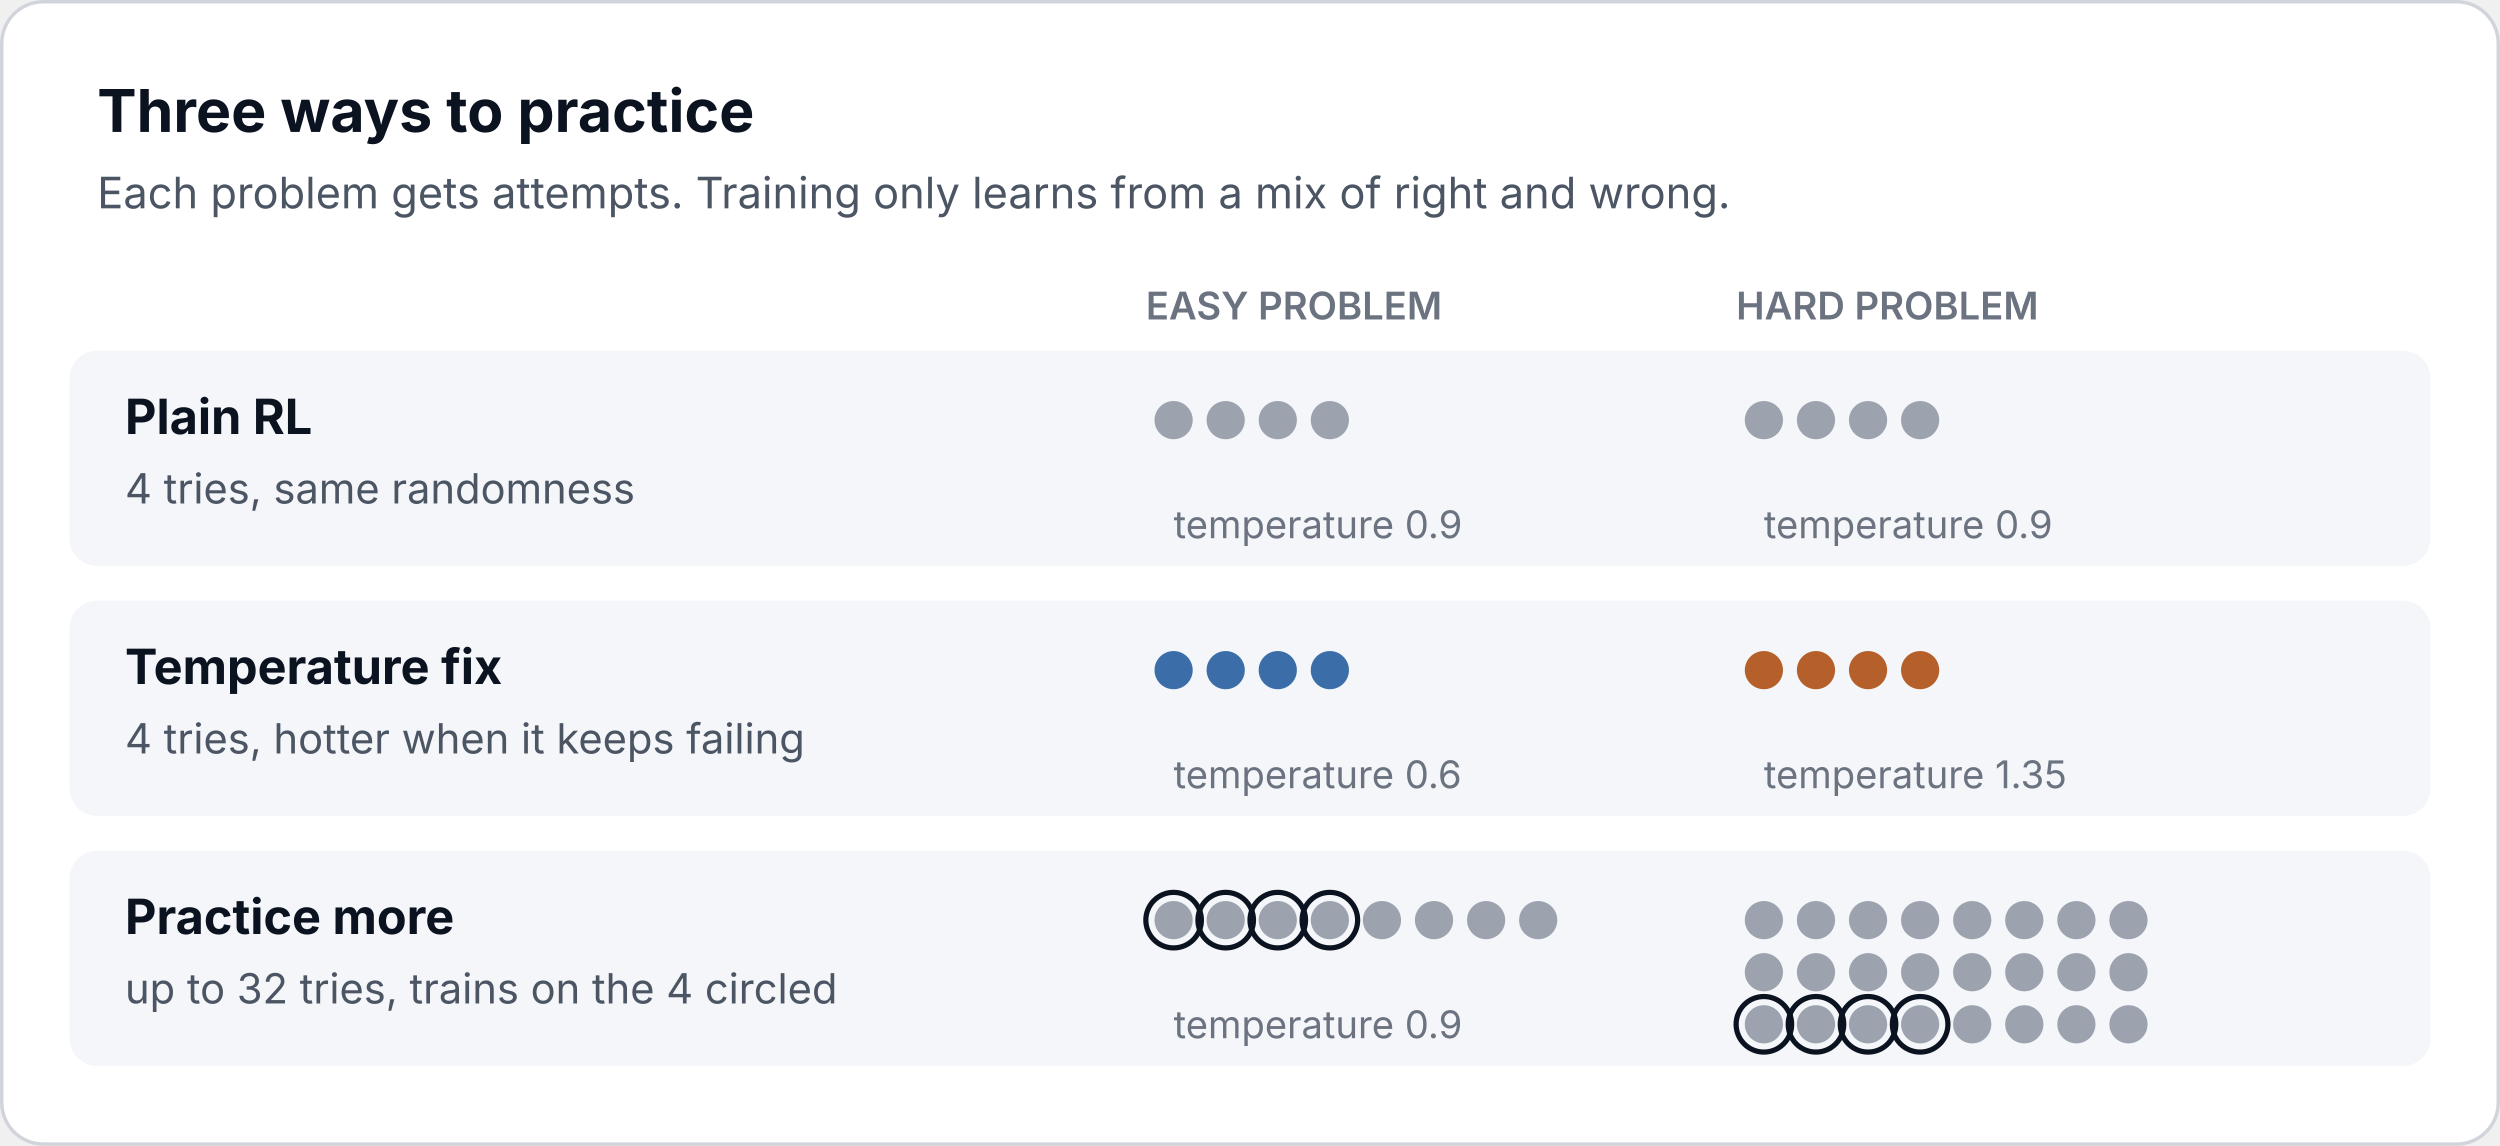
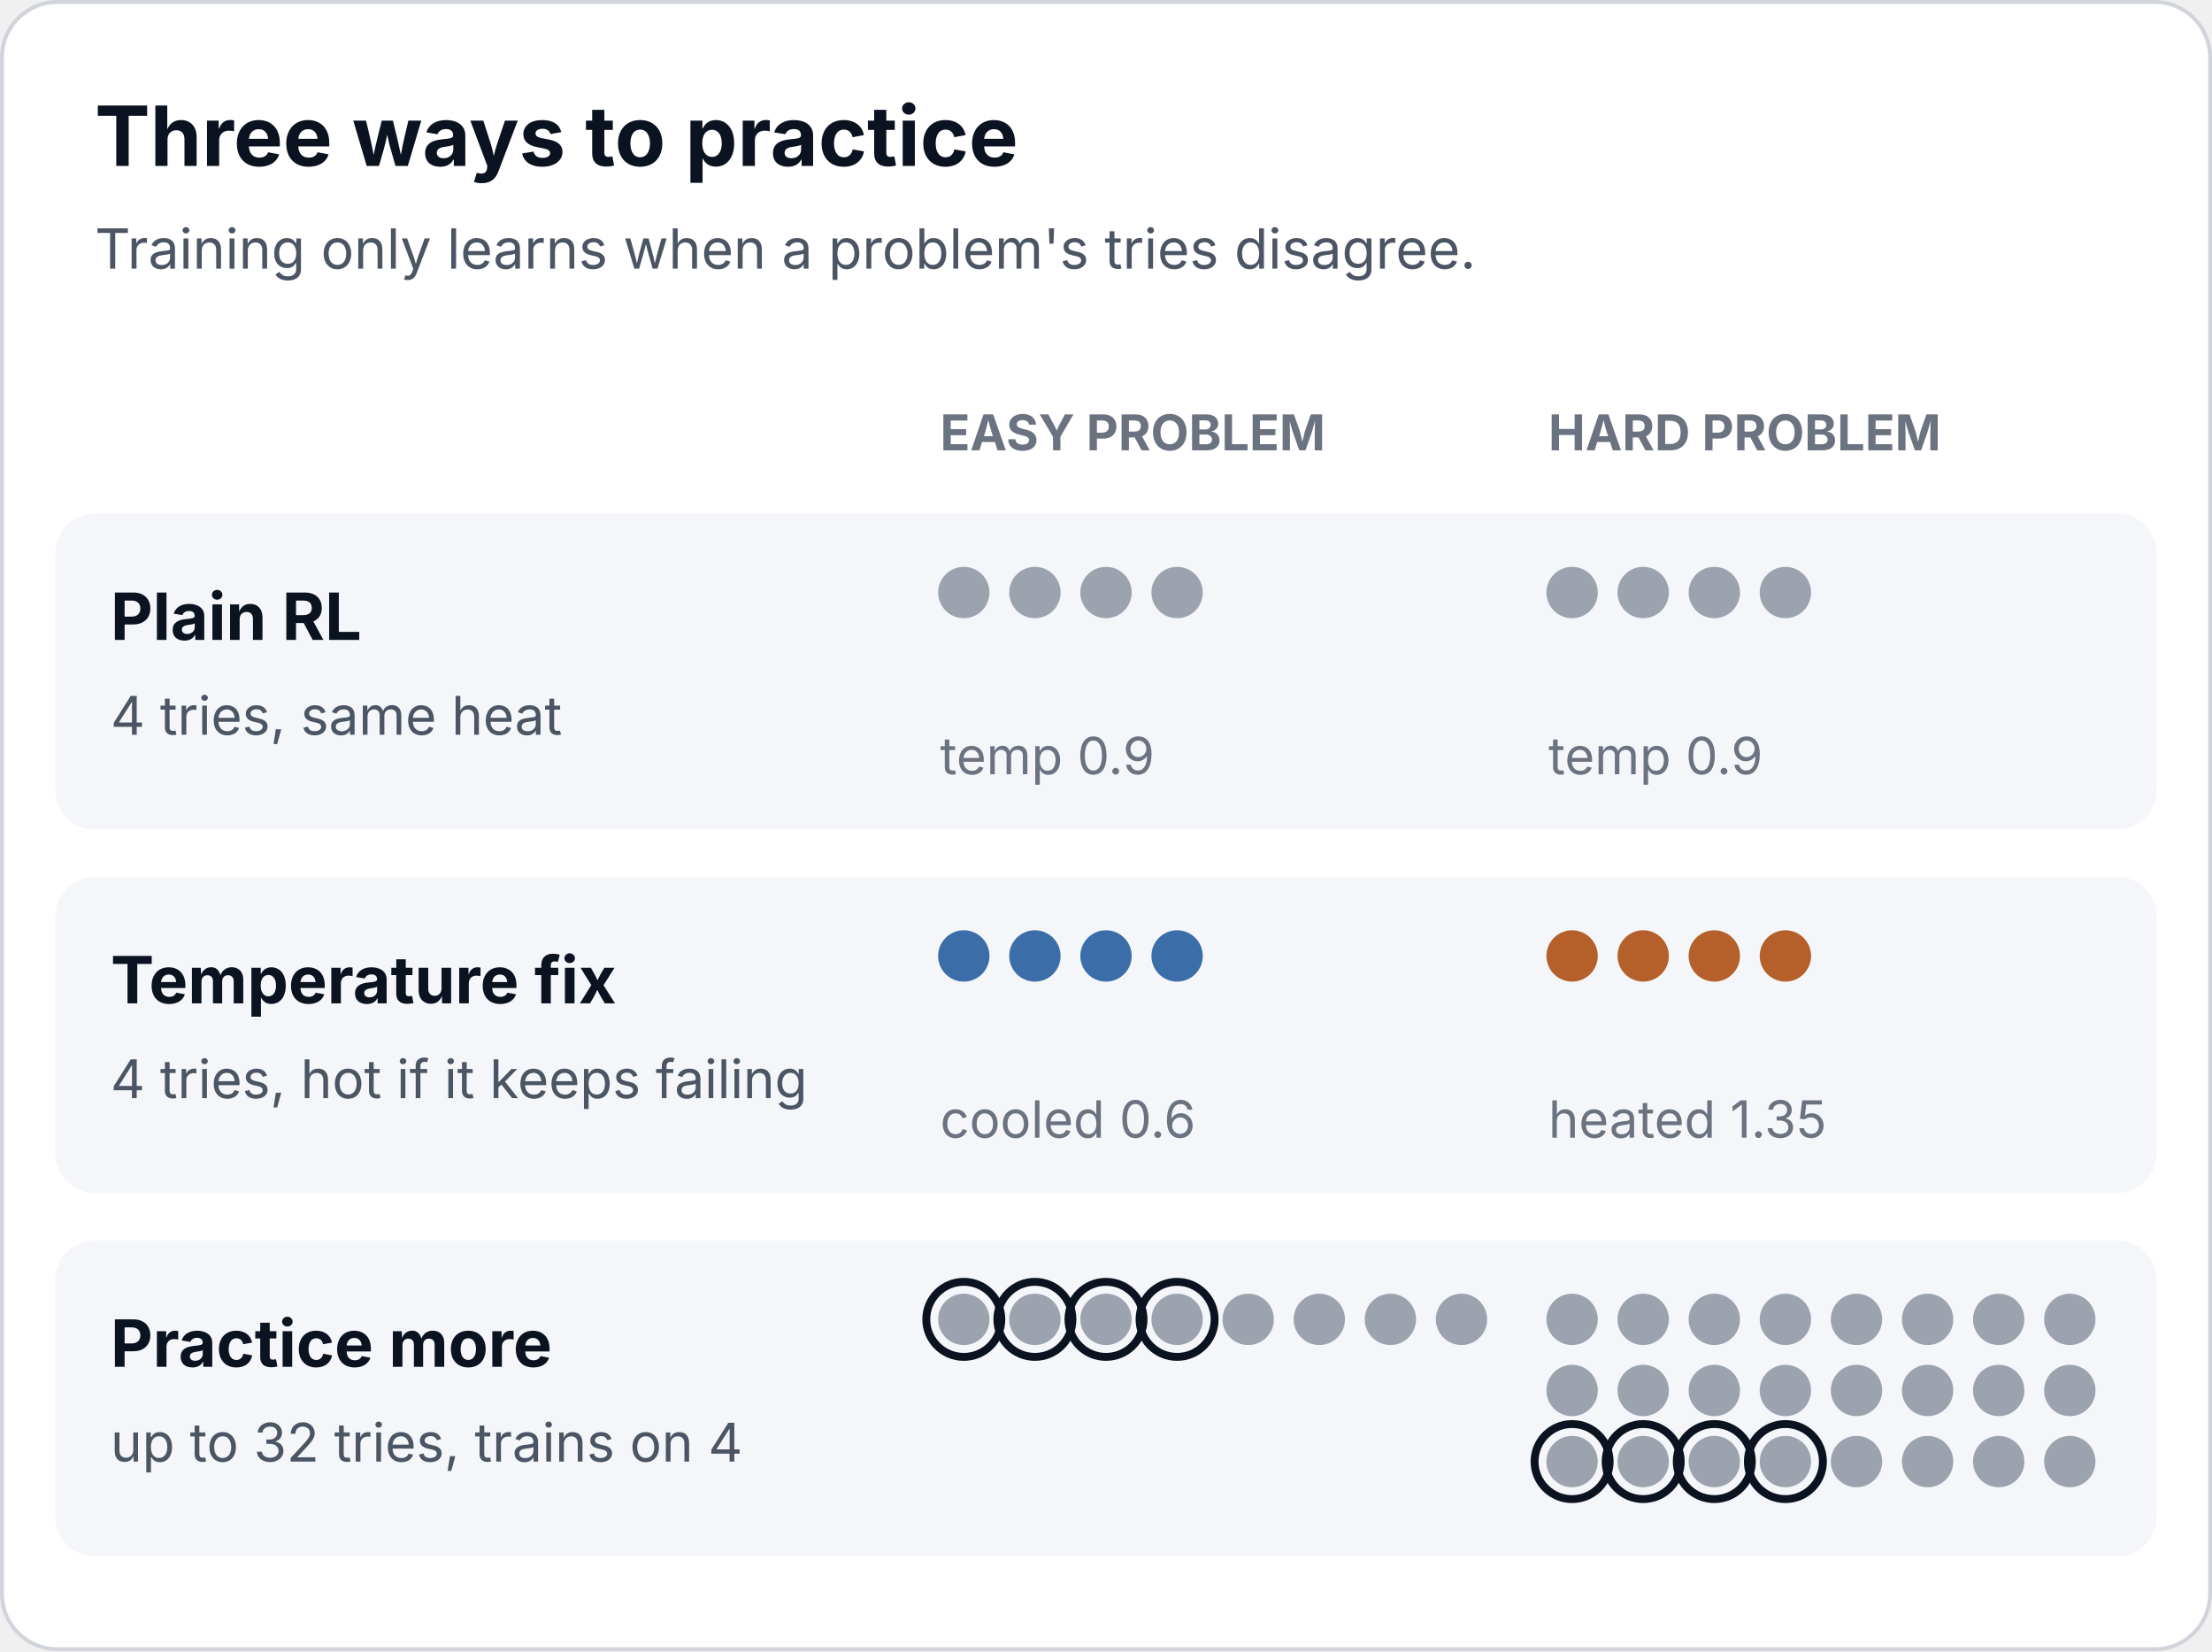
- <svg xmlns="http://www.w3.org/2000/svg" viewBox="0 0 720 330" width="720" height="330">
-   <rect x="0.5" y="0.5" width="719" height="329" rx="12" fill="#FFFFFF" stroke="#D1D5DB" />
-   <text x="28" y="38" font-family="ui-sans-serif, system-ui, -apple-system, 'Segoe UI', Inter, sans-serif" font-size="17" font-weight="700" fill="#0B1220" text-anchor="start">Three ways to practice</text>
-   <text x="28" y="60" font-family="ui-sans-serif, system-ui, -apple-system, 'Segoe UI', Inter, sans-serif" font-size="12.5" font-weight="400" fill="#4B5563" text-anchor="start">Each problem gets attempts. Training only learns from a mix of right and wrong.</text>
-   <text x="330" y="92" font-family="ui-sans-serif, system-ui, -apple-system, 'Segoe UI', Inter, sans-serif" font-size="11" font-weight="600" fill="#6B7280" text-anchor="start">EASY PROBLEM</text>
-   <text x="500" y="92" font-family="ui-sans-serif, system-ui, -apple-system, 'Segoe UI', Inter, sans-serif" font-size="11" font-weight="600" fill="#6B7280" text-anchor="start">HARD PROBLEM</text>
-   <rect x="20" y="101" width="680" height="62" rx="8" fill="#F4F6F9" stroke="none" />
-   <text x="36" y="125" font-family="ui-sans-serif, system-ui, -apple-system, 'Segoe UI', Inter, sans-serif" font-size="14" font-weight="700" fill="#0B1220" text-anchor="start">Plain RL</text>
-   <text x="36" y="145" font-family="ui-sans-serif, system-ui, -apple-system, 'Segoe UI', Inter, sans-serif" font-size="12" font-weight="400" fill="#4B5563" text-anchor="start">4 tries, same randomness</text>
-   <circle cx="338" cy="121" r="5.5" fill="#9CA3AF" stroke="none" stroke-width="1.5" />
-   <circle cx="353" cy="121" r="5.5" fill="#9CA3AF" stroke="none" stroke-width="1.5" />
-   <circle cx="368" cy="121" r="5.5" fill="#9CA3AF" stroke="none" stroke-width="1.5" />
-   <circle cx="383" cy="121" r="5.5" fill="#9CA3AF" stroke="none" stroke-width="1.5" />
-   <circle cx="508" cy="121" r="5.5" fill="#9CA3AF" stroke="none" stroke-width="1.5" />
-   <circle cx="523" cy="121" r="5.5" fill="#9CA3AF" stroke="none" stroke-width="1.5" />
-   <circle cx="538" cy="121" r="5.5" fill="#9CA3AF" stroke="none" stroke-width="1.5" />
-   <circle cx="553" cy="121" r="5.5" fill="#9CA3AF" stroke="none" stroke-width="1.5" />
-   <text x="338" y="155" font-family="ui-sans-serif, system-ui, -apple-system, 'Segoe UI', Inter, sans-serif" font-size="11" font-weight="400" fill="#6B7280" text-anchor="start">temperature 0.9</text>
-   <text x="508" y="155" font-family="ui-sans-serif, system-ui, -apple-system, 'Segoe UI', Inter, sans-serif" font-size="11" font-weight="400" fill="#6B7280" text-anchor="start">temperature 0.9</text>
-   <rect x="20" y="173" width="680" height="62" rx="8" fill="#F4F6F9" stroke="none" />
-   <text x="36" y="197" font-family="ui-sans-serif, system-ui, -apple-system, 'Segoe UI', Inter, sans-serif" font-size="14" font-weight="700" fill="#0B1220" text-anchor="start">Temperature fix</text>
-   <text x="36" y="217" font-family="ui-sans-serif, system-ui, -apple-system, 'Segoe UI', Inter, sans-serif" font-size="12" font-weight="400" fill="#4B5563" text-anchor="start">4 tries, hotter when it keeps failing</text>
-   <circle cx="338" cy="193" r="5.5" fill="#3B6EA8" stroke="none" stroke-width="1.5" />
-   <circle cx="353" cy="193" r="5.5" fill="#3B6EA8" stroke="none" stroke-width="1.5" />
-   <circle cx="368" cy="193" r="5.5" fill="#3B6EA8" stroke="none" stroke-width="1.5" />
-   <circle cx="383" cy="193" r="5.5" fill="#3B6EA8" stroke="none" stroke-width="1.5" />
-   <circle cx="508" cy="193" r="5.5" fill="#B5602A" stroke="none" stroke-width="1.5" />
-   <circle cx="523" cy="193" r="5.5" fill="#B5602A" stroke="none" stroke-width="1.5" />
-   <circle cx="538" cy="193" r="5.5" fill="#B5602A" stroke="none" stroke-width="1.5" />
-   <circle cx="553" cy="193" r="5.5" fill="#B5602A" stroke="none" stroke-width="1.5" />
-   <text x="338" y="227" font-family="ui-sans-serif, system-ui, -apple-system, 'Segoe UI', Inter, sans-serif" font-size="11" font-weight="400" fill="#6B7280" text-anchor="start">temperature 0.6</text>
-   <text x="508" y="227" font-family="ui-sans-serif, system-ui, -apple-system, 'Segoe UI', Inter, sans-serif" font-size="11" font-weight="400" fill="#6B7280" text-anchor="start">temperature 1.35</text>
-   <rect x="20" y="245" width="680" height="62" rx="8" fill="#F4F6F9" stroke="none" />
-   <text x="36" y="269" font-family="ui-sans-serif, system-ui, -apple-system, 'Segoe UI', Inter, sans-serif" font-size="14" font-weight="700" fill="#0B1220" text-anchor="start">Practice more</text>
-   <text x="36" y="289" font-family="ui-sans-serif, system-ui, -apple-system, 'Segoe UI', Inter, sans-serif" font-size="12" font-weight="400" fill="#4B5563" text-anchor="start">up to 32 tries, trains on the 4 circled</text>
-   <circle cx="338" cy="265" r="5.5" fill="#9CA3AF" stroke="none" stroke-width="1.5" />
-   <circle cx="353" cy="265" r="5.5" fill="#9CA3AF" stroke="none" stroke-width="1.5" />
-   <circle cx="368" cy="265" r="5.5" fill="#9CA3AF" stroke="none" stroke-width="1.5" />
-   <circle cx="383" cy="265" r="5.5" fill="#9CA3AF" stroke="none" stroke-width="1.5" />
-   <circle cx="398" cy="265" r="5.5" fill="#9CA3AF" stroke="none" stroke-width="1.5" />
-   <circle cx="413" cy="265" r="5.5" fill="#9CA3AF" stroke="none" stroke-width="1.5" />
-   <circle cx="428" cy="265" r="5.5" fill="#9CA3AF" stroke="none" stroke-width="1.5" />
-   <circle cx="443" cy="265" r="5.5" fill="#9CA3AF" stroke="none" stroke-width="1.5" />
-   <circle cx="508" cy="265" r="5.5" fill="#9CA3AF" stroke="none" stroke-width="1.5" />
-   <circle cx="523" cy="265" r="5.5" fill="#9CA3AF" stroke="none" stroke-width="1.5" />
-   <circle cx="538" cy="265" r="5.5" fill="#9CA3AF" stroke="none" stroke-width="1.5" />
-   <circle cx="553" cy="265" r="5.5" fill="#9CA3AF" stroke="none" stroke-width="1.5" />
-   <circle cx="568" cy="265" r="5.5" fill="#9CA3AF" stroke="none" stroke-width="1.5" />
-   <circle cx="583" cy="265" r="5.5" fill="#9CA3AF" stroke="none" stroke-width="1.5" />
-   <circle cx="598" cy="265" r="5.5" fill="#9CA3AF" stroke="none" stroke-width="1.5" />
-   <circle cx="613" cy="265" r="5.5" fill="#9CA3AF" stroke="none" stroke-width="1.5" />
-   <circle cx="508" cy="280" r="5.5" fill="#9CA3AF" stroke="none" stroke-width="1.5" />
-   <circle cx="523" cy="280" r="5.5" fill="#9CA3AF" stroke="none" stroke-width="1.5" />
-   <circle cx="538" cy="280" r="5.5" fill="#9CA3AF" stroke="none" stroke-width="1.5" />
-   <circle cx="553" cy="280" r="5.5" fill="#9CA3AF" stroke="none" stroke-width="1.5" />
-   <circle cx="568" cy="280" r="5.5" fill="#9CA3AF" stroke="none" stroke-width="1.5" />
-   <circle cx="583" cy="280" r="5.5" fill="#9CA3AF" stroke="none" stroke-width="1.5" />
-   <circle cx="598" cy="280" r="5.5" fill="#9CA3AF" stroke="none" stroke-width="1.5" />
-   <circle cx="613" cy="280" r="5.5" fill="#9CA3AF" stroke="none" stroke-width="1.5" />
-   <circle cx="508" cy="295" r="5.5" fill="#9CA3AF" stroke="none" stroke-width="1.5" />
-   <circle cx="523" cy="295" r="5.5" fill="#9CA3AF" stroke="none" stroke-width="1.5" />
-   <circle cx="538" cy="295" r="5.5" fill="#9CA3AF" stroke="none" stroke-width="1.5" />
-   <circle cx="553" cy="295" r="5.5" fill="#9CA3AF" stroke="none" stroke-width="1.5" />
-   <circle cx="568" cy="295" r="5.5" fill="#9CA3AF" stroke="none" stroke-width="1.5" />
-   <circle cx="583" cy="295" r="5.5" fill="#9CA3AF" stroke="none" stroke-width="1.5" />
-   <circle cx="598" cy="295" r="5.5" fill="#9CA3AF" stroke="none" stroke-width="1.5" />
-   <circle cx="613" cy="295" r="5.5" fill="#9CA3AF" stroke="none" stroke-width="1.5" />
-   <text x="338" y="299" font-family="ui-sans-serif, system-ui, -apple-system, 'Segoe UI', Inter, sans-serif" font-size="11" font-weight="400" fill="#6B7280" text-anchor="start">temperature 0.9</text>
-   <circle cx="508" cy="295" r="8" fill="none" stroke="#0B1220" stroke-width="1.5" />
-   <circle cx="338" cy="265" r="8" fill="none" stroke="#0B1220" stroke-width="1.5" />
-   <circle cx="523" cy="295" r="8" fill="none" stroke="#0B1220" stroke-width="1.5" />
-   <circle cx="353" cy="265" r="8" fill="none" stroke="#0B1220" stroke-width="1.5" />
-   <circle cx="538" cy="295" r="8" fill="none" stroke="#0B1220" stroke-width="1.5" />
-   <circle cx="368" cy="265" r="8" fill="none" stroke="#0B1220" stroke-width="1.5" />
-   <circle cx="553" cy="295" r="8" fill="none" stroke="#0B1220" stroke-width="1.5" />
-   <circle cx="383" cy="265" r="8" fill="none" stroke="#0B1220" stroke-width="1.5" />
+ <svg xmlns="http://www.w3.org/2000/svg" viewBox="0 0 560 418" width="560" height="418">
+   <rect x="0.5" y="0.5" width="559" height="417" rx="14" fill="#FFFFFF" stroke="#D1D5DB" />
+   <text x="24" y="42" font-family="ui-sans-serif, system-ui, -apple-system, 'Segoe UI', Inter, sans-serif" font-size="21" font-weight="700" fill="#0B1220" text-anchor="start">Three ways to practice</text>
+   <text x="24" y="68" font-family="ui-sans-serif, system-ui, -apple-system, 'Segoe UI', Inter, sans-serif" font-size="14" font-weight="400" fill="#4B5563" text-anchor="start">Training only learns when a problem's tries disagree.</text>
+   <text x="238" y="114" font-family="ui-sans-serif, system-ui, -apple-system, 'Segoe UI', Inter, sans-serif" font-size="12.5" font-weight="700" fill="#6B7280" text-anchor="start">EASY PROBLEM</text>
+   <text x="392" y="114" font-family="ui-sans-serif, system-ui, -apple-system, 'Segoe UI', Inter, sans-serif" font-size="12.5" font-weight="700" fill="#6B7280" text-anchor="start">HARD PROBLEM</text>
+   <rect x="14" y="130" width="532" height="80" rx="10" fill="#F4F6F9" />
+   <text x="28" y="162" font-family="ui-sans-serif, system-ui, -apple-system, 'Segoe UI', Inter, sans-serif" font-size="16.5" font-weight="700" fill="#0B1220" text-anchor="start">Plain RL</text>
+   <text x="28" y="186" font-family="ui-sans-serif, system-ui, -apple-system, 'Segoe UI', Inter, sans-serif" font-size="13.5" font-weight="400" fill="#4B5563" text-anchor="start">4 tries, same heat</text>
+   <circle cx="244" cy="150" r="6.5" fill="#9CA3AF" stroke="none" stroke-width="2" />
+   <circle cx="262" cy="150" r="6.5" fill="#9CA3AF" stroke="none" stroke-width="2" />
+   <circle cx="280" cy="150" r="6.5" fill="#9CA3AF" stroke="none" stroke-width="2" />
+   <circle cx="298" cy="150" r="6.5" fill="#9CA3AF" stroke="none" stroke-width="2" />
+   <text x="238" y="196" font-family="ui-sans-serif, system-ui, -apple-system, 'Segoe UI', Inter, sans-serif" font-size="13" font-weight="400" fill="#6B7280" text-anchor="start">temp 0.9</text>
+   <circle cx="398" cy="150" r="6.5" fill="#9CA3AF" stroke="none" stroke-width="2" />
+   <circle cx="416" cy="150" r="6.5" fill="#9CA3AF" stroke="none" stroke-width="2" />
+   <circle cx="434" cy="150" r="6.5" fill="#9CA3AF" stroke="none" stroke-width="2" />
+   <circle cx="452" cy="150" r="6.5" fill="#9CA3AF" stroke="none" stroke-width="2" />
+   <text x="392" y="196" font-family="ui-sans-serif, system-ui, -apple-system, 'Segoe UI', Inter, sans-serif" font-size="13" font-weight="400" fill="#6B7280" text-anchor="start">temp 0.9</text>
+   <rect x="14" y="222" width="532" height="80" rx="10" fill="#F4F6F9" />
+   <text x="28" y="254" font-family="ui-sans-serif, system-ui, -apple-system, 'Segoe UI', Inter, sans-serif" font-size="16.5" font-weight="700" fill="#0B1220" text-anchor="start">Temperature fix</text>
+   <text x="28" y="278" font-family="ui-sans-serif, system-ui, -apple-system, 'Segoe UI', Inter, sans-serif" font-size="13.5" font-weight="400" fill="#4B5563" text-anchor="start">4 tries, hot if it keeps failing</text>
+   <circle cx="244" cy="242" r="6.5" fill="#3B6EA8" stroke="none" stroke-width="2" />
+   <circle cx="262" cy="242" r="6.5" fill="#3B6EA8" stroke="none" stroke-width="2" />
+   <circle cx="280" cy="242" r="6.5" fill="#3B6EA8" stroke="none" stroke-width="2" />
+   <circle cx="298" cy="242" r="6.5" fill="#3B6EA8" stroke="none" stroke-width="2" />
+   <text x="238" y="288" font-family="ui-sans-serif, system-ui, -apple-system, 'Segoe UI', Inter, sans-serif" font-size="13" font-weight="400" fill="#6B7280" text-anchor="start">cooled 0.6</text>
+   <circle cx="398" cy="242" r="6.5" fill="#B5602A" stroke="none" stroke-width="2" />
+   <circle cx="416" cy="242" r="6.5" fill="#B5602A" stroke="none" stroke-width="2" />
+   <circle cx="434" cy="242" r="6.5" fill="#B5602A" stroke="none" stroke-width="2" />
+   <circle cx="452" cy="242" r="6.5" fill="#B5602A" stroke="none" stroke-width="2" />
+   <text x="392" y="288" font-family="ui-sans-serif, system-ui, -apple-system, 'Segoe UI', Inter, sans-serif" font-size="13" font-weight="400" fill="#6B7280" text-anchor="start">heated 1.35</text>
+   <rect x="14" y="314" width="532" height="80" rx="10" fill="#F4F6F9" />
+   <text x="28" y="346" font-family="ui-sans-serif, system-ui, -apple-system, 'Segoe UI', Inter, sans-serif" font-size="16.5" font-weight="700" fill="#0B1220" text-anchor="start">Practice more</text>
+   <text x="28" y="370" font-family="ui-sans-serif, system-ui, -apple-system, 'Segoe UI', Inter, sans-serif" font-size="13.5" font-weight="400" fill="#4B5563" text-anchor="start">up to 32 tries, trains on 4</text>
+   <circle cx="244" cy="334" r="6.5" fill="#9CA3AF" stroke="none" stroke-width="2" />
+   <circle cx="262" cy="334" r="6.5" fill="#9CA3AF" stroke="none" stroke-width="2" />
+   <circle cx="280" cy="334" r="6.5" fill="#9CA3AF" stroke="none" stroke-width="2" />
+   <circle cx="298" cy="334" r="6.5" fill="#9CA3AF" stroke="none" stroke-width="2" />
+   <circle cx="316" cy="334" r="6.5" fill="#9CA3AF" stroke="none" stroke-width="2" />
+   <circle cx="334" cy="334" r="6.5" fill="#9CA3AF" stroke="none" stroke-width="2" />
+   <circle cx="352" cy="334" r="6.5" fill="#9CA3AF" stroke="none" stroke-width="2" />
+   <circle cx="370" cy="334" r="6.5" fill="#9CA3AF" stroke="none" stroke-width="2" />
+   <circle cx="398" cy="334" r="6.5" fill="#9CA3AF" stroke="none" stroke-width="2" />
+   <circle cx="416" cy="334" r="6.5" fill="#9CA3AF" stroke="none" stroke-width="2" />
+   <circle cx="434" cy="334" r="6.5" fill="#9CA3AF" stroke="none" stroke-width="2" />
+   <circle cx="452" cy="334" r="6.5" fill="#9CA3AF" stroke="none" stroke-width="2" />
+   <circle cx="470" cy="334" r="6.5" fill="#9CA3AF" stroke="none" stroke-width="2" />
+   <circle cx="488" cy="334" r="6.5" fill="#9CA3AF" stroke="none" stroke-width="2" />
+   <circle cx="506" cy="334" r="6.5" fill="#9CA3AF" stroke="none" stroke-width="2" />
+   <circle cx="524" cy="334" r="6.5" fill="#9CA3AF" stroke="none" stroke-width="2" />
+   <circle cx="398" cy="352" r="6.5" fill="#9CA3AF" stroke="none" stroke-width="2" />
+   <circle cx="416" cy="352" r="6.5" fill="#9CA3AF" stroke="none" stroke-width="2" />
+   <circle cx="434" cy="352" r="6.5" fill="#9CA3AF" stroke="none" stroke-width="2" />
+   <circle cx="452" cy="352" r="6.5" fill="#9CA3AF" stroke="none" stroke-width="2" />
+   <circle cx="470" cy="352" r="6.5" fill="#9CA3AF" stroke="none" stroke-width="2" />
+   <circle cx="488" cy="352" r="6.5" fill="#9CA3AF" stroke="none" stroke-width="2" />
+   <circle cx="506" cy="352" r="6.5" fill="#9CA3AF" stroke="none" stroke-width="2" />
+   <circle cx="524" cy="352" r="6.5" fill="#9CA3AF" stroke="none" stroke-width="2" />
+   <circle cx="398" cy="370" r="6.5" fill="#9CA3AF" stroke="none" stroke-width="2" />
+   <circle cx="416" cy="370" r="6.5" fill="#9CA3AF" stroke="none" stroke-width="2" />
+   <circle cx="434" cy="370" r="6.5" fill="#9CA3AF" stroke="none" stroke-width="2" />
+   <circle cx="452" cy="370" r="6.5" fill="#9CA3AF" stroke="none" stroke-width="2" />
+   <circle cx="470" cy="370" r="6.5" fill="#9CA3AF" stroke="none" stroke-width="2" />
+   <circle cx="488" cy="370" r="6.5" fill="#9CA3AF" stroke="none" stroke-width="2" />
+   <circle cx="506" cy="370" r="6.5" fill="#9CA3AF" stroke="none" stroke-width="2" />
+   <circle cx="524" cy="370" r="6.5" fill="#9CA3AF" stroke="none" stroke-width="2" />
+   <circle cx="244" cy="334" r="9.5" fill="none" stroke="#0B1220" stroke-width="2" />
+   <circle cx="398" cy="370" r="9.5" fill="none" stroke="#0B1220" stroke-width="2" />
+   <circle cx="262" cy="334" r="9.5" fill="none" stroke="#0B1220" stroke-width="2" />
+   <circle cx="416" cy="370" r="9.5" fill="none" stroke="#0B1220" stroke-width="2" />
+   <circle cx="280" cy="334" r="9.5" fill="none" stroke="#0B1220" stroke-width="2" />
+   <circle cx="434" cy="370" r="9.5" fill="none" stroke="#0B1220" stroke-width="2" />
+   <circle cx="298" cy="334" r="9.5" fill="none" stroke="#0B1220" stroke-width="2" />
+   <circle cx="452" cy="370" r="9.5" fill="none" stroke="#0B1220" stroke-width="2" />
</svg>
